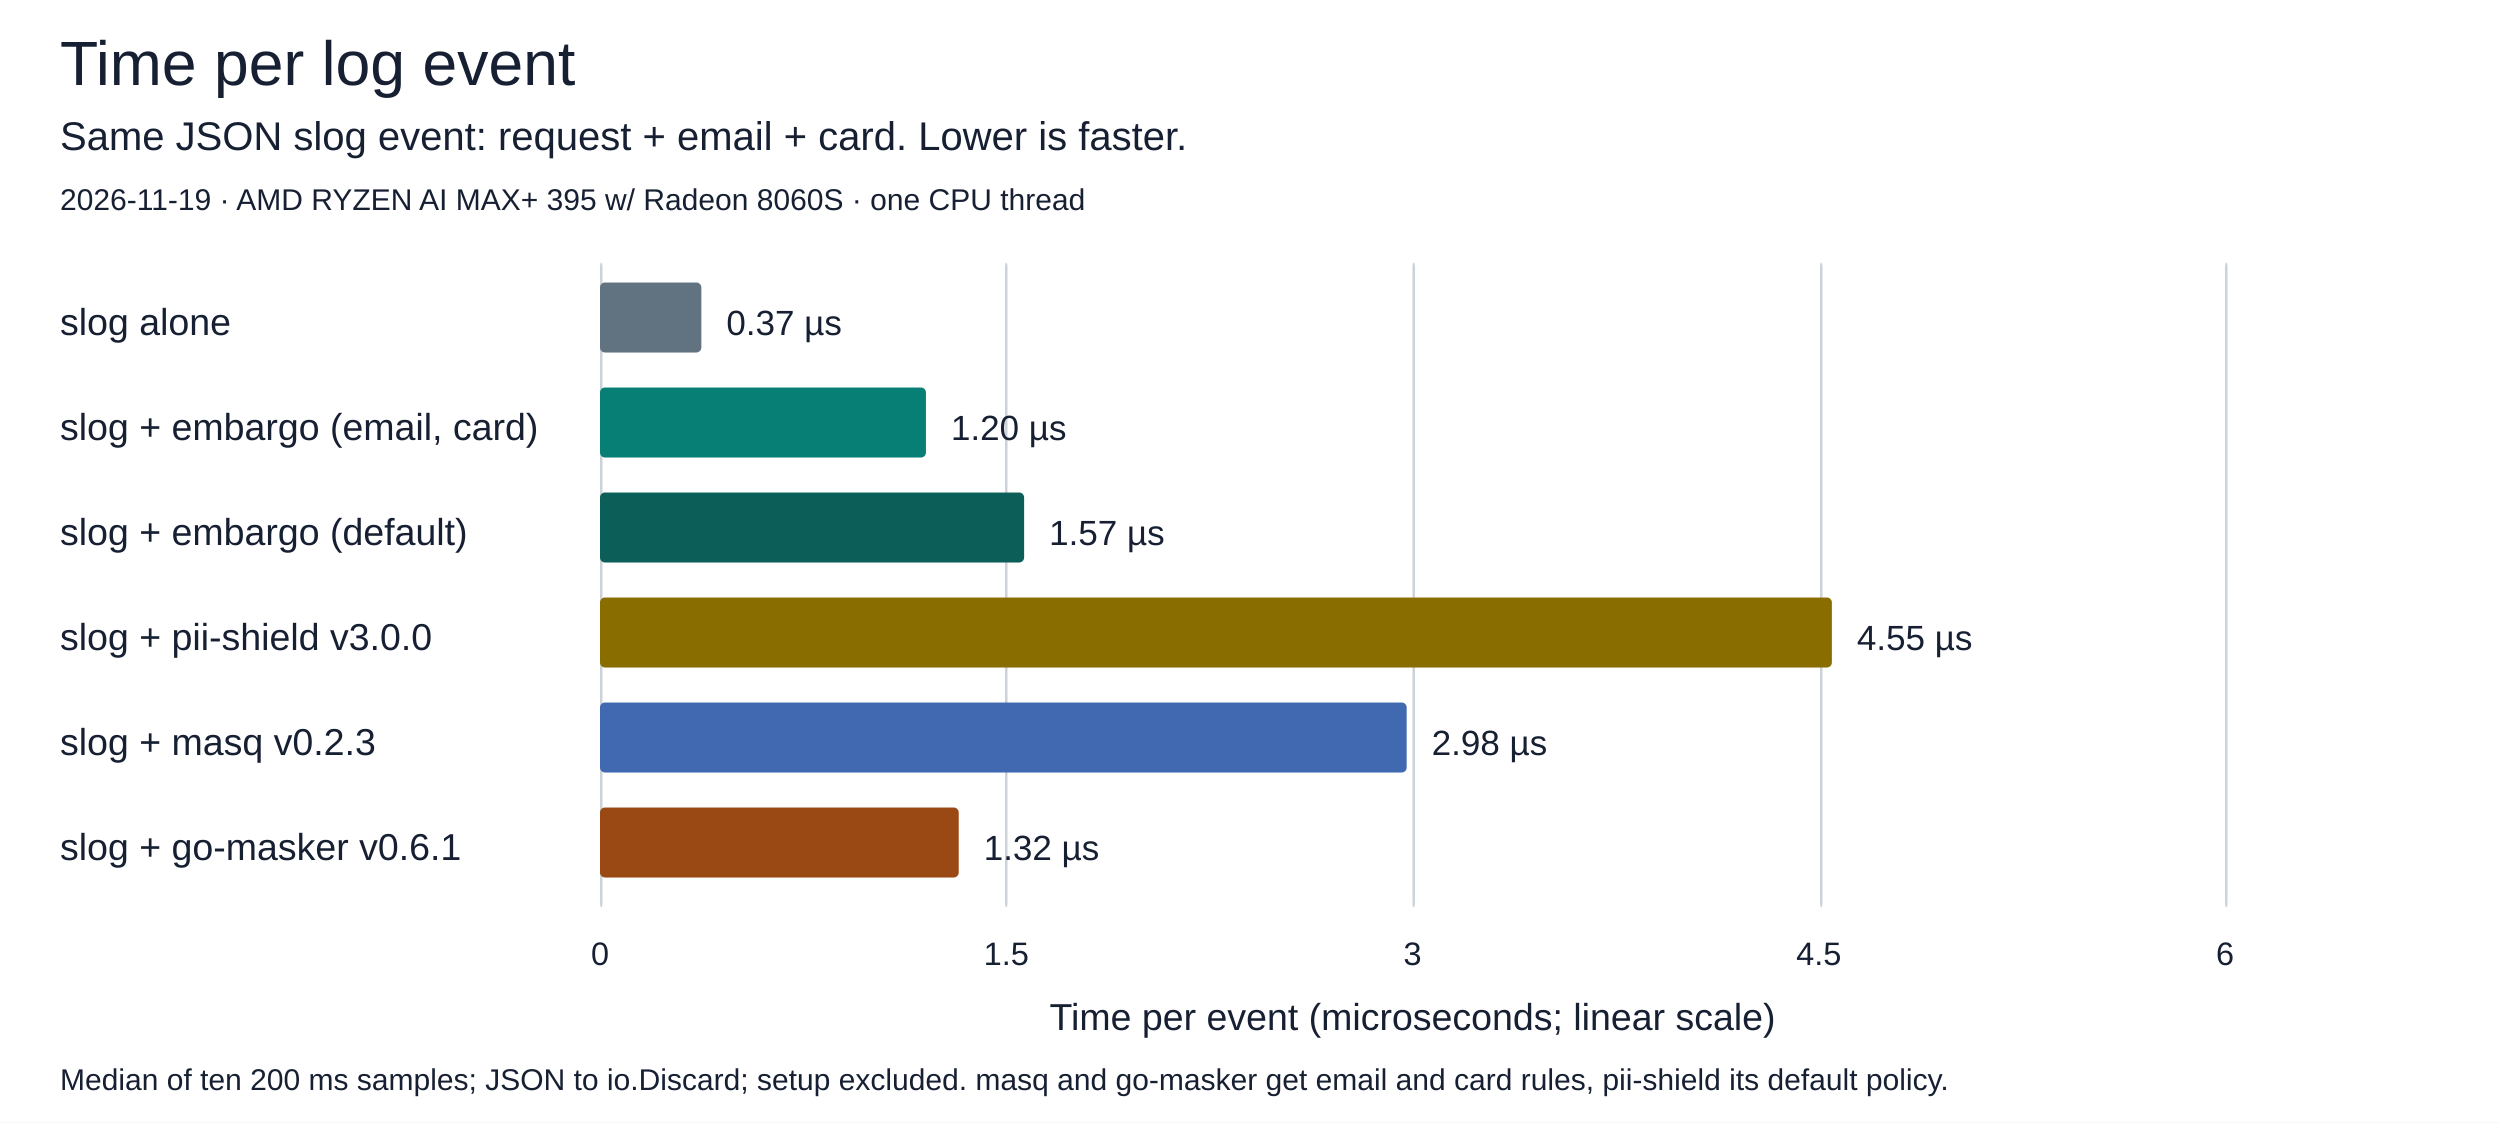
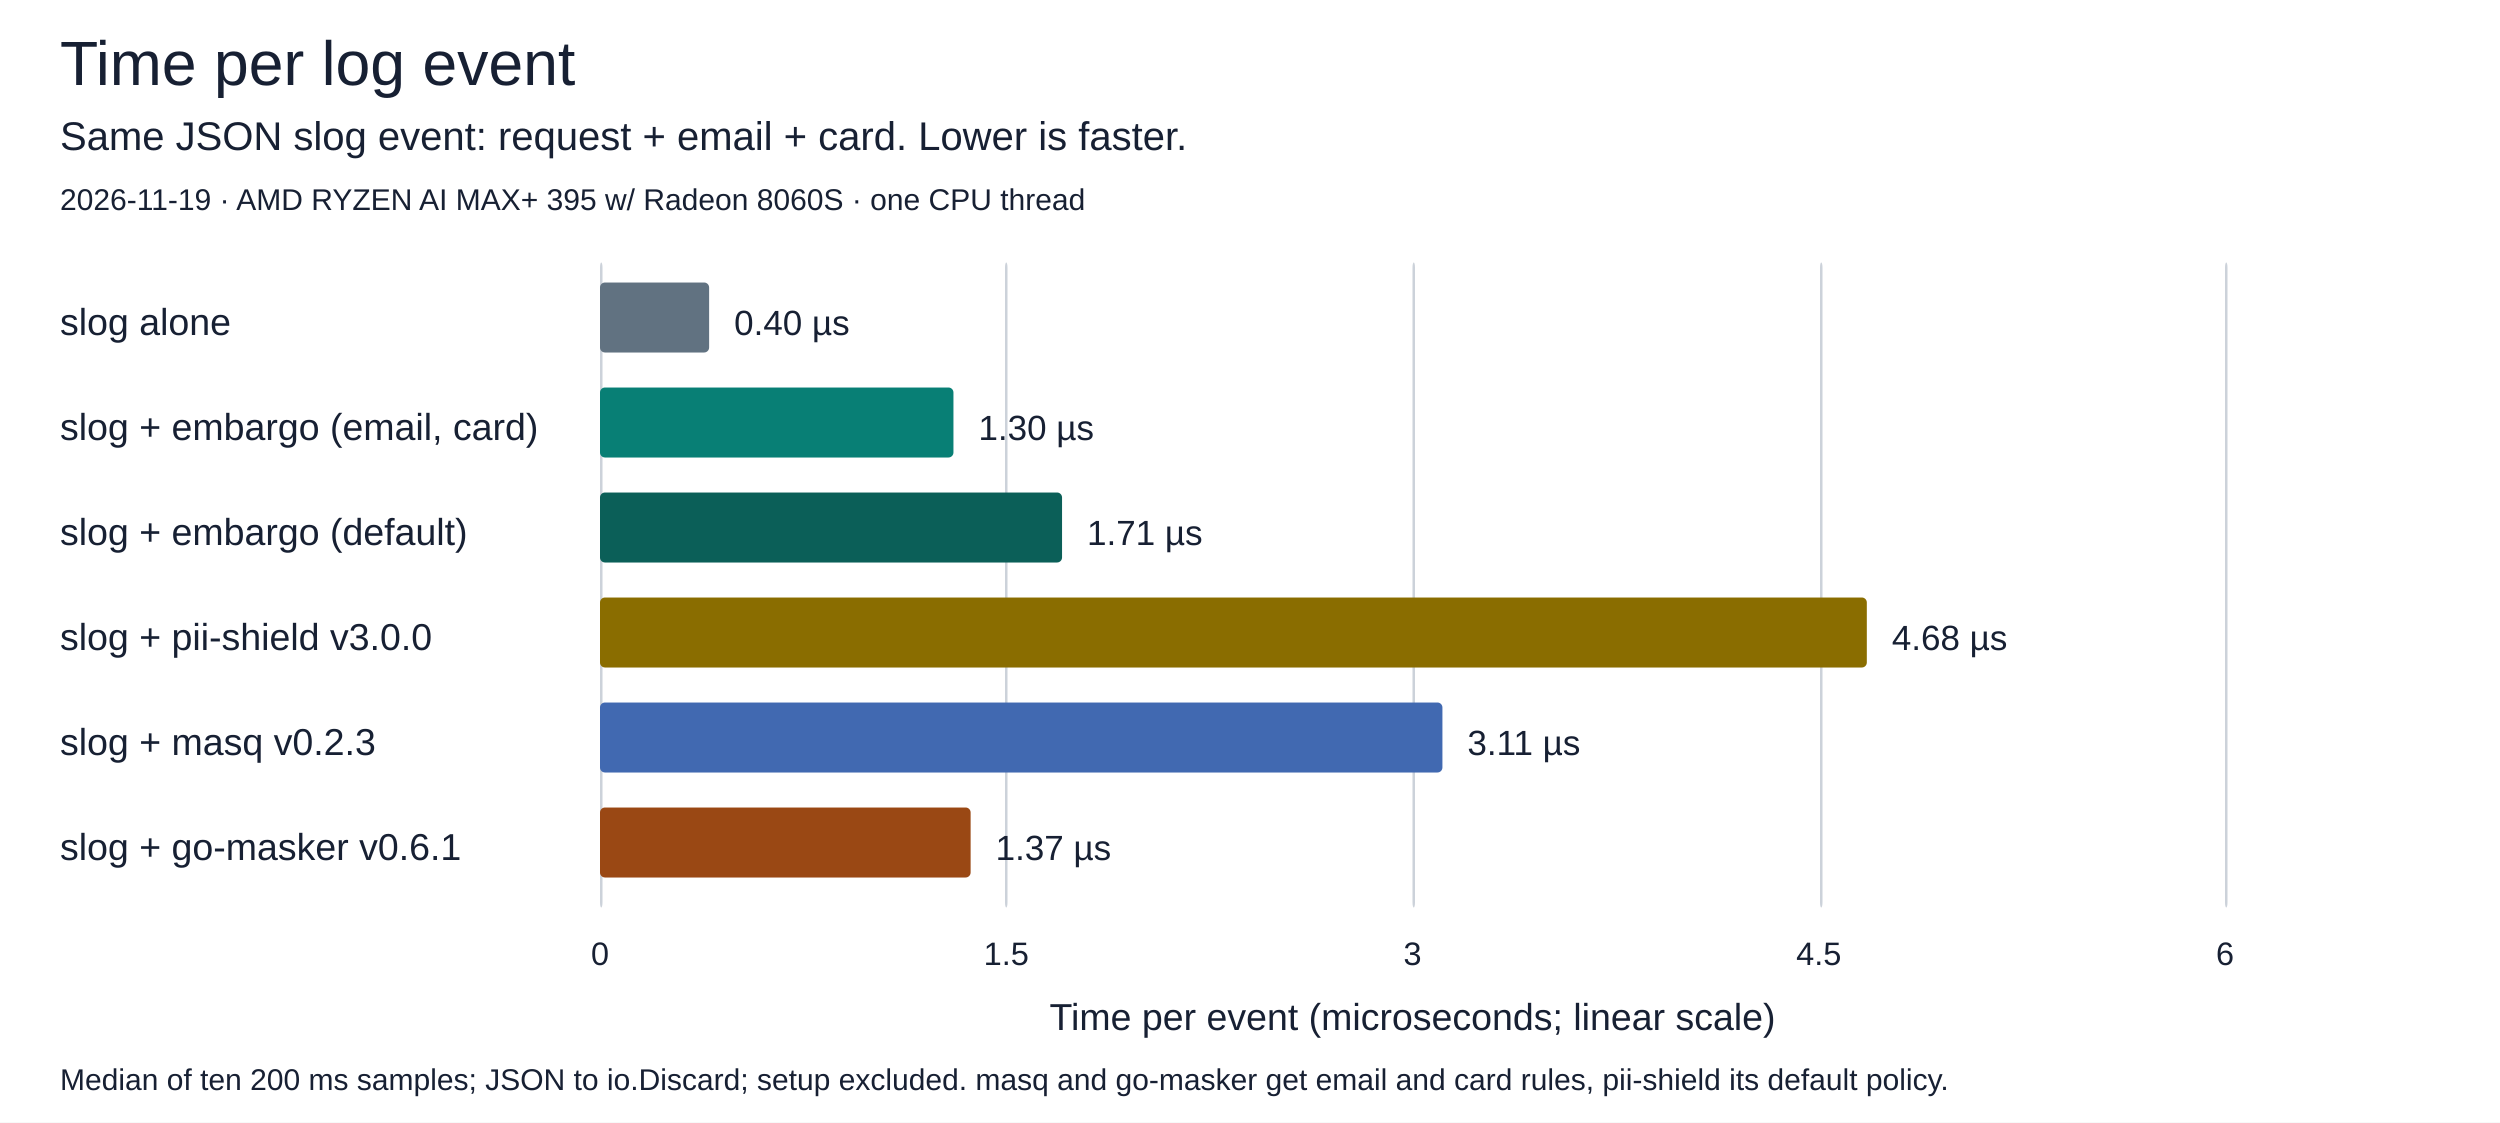
<svg xmlns="http://www.w3.org/2000/svg" width="1000" height="449" viewBox="0 0 1000 449" role="img">
  <rect width="100%" height="100%" fill="white" />
  <g font-family="Arial, sans-serif" font-size="15" fill="#172033">
    <text x="24" y="34" font-size="25" fill="#172033" text-anchor="start">Time per log event</text>
    <text x="24" y="60" font-size="16" fill="#172033" text-anchor="start">Same JSON slog event: request + email + card. Lower is faster.</text>
    <text x="24" y="84" font-size="12" fill="#172033" text-anchor="start">2026-11-19 · AMD RYZEN AI MAX+ 395 w/ Radeon 8060S · one CPU thread</text>
    <rect x="240" y="105" width="1.00" height="258" rx="2" fill="#ccd2da" />
    <text x="240.0" y="386" font-size="13" fill="#172033" text-anchor="middle">0</text>
    <rect x="402" y="105" width="1.00" height="258" rx="2" fill="#ccd2da" />
    <text x="402.5" y="386" font-size="13" fill="#172033" text-anchor="middle">1.5</text>
    <rect x="565" y="105" width="1.00" height="258" rx="2" fill="#ccd2da" />
    <text x="565.0" y="386" font-size="13" fill="#172033" text-anchor="middle">3</text>
    <rect x="728" y="105" width="1.00" height="258" rx="2" fill="#ccd2da" />
    <text x="727.5" y="386" font-size="13" fill="#172033" text-anchor="middle">4.5</text>
    <rect x="890" y="105" width="1.00" height="258" rx="2" fill="#ccd2da" />
    <text x="890.0" y="386" font-size="13" fill="#172033" text-anchor="middle">6</text>
    <text x="24" y="134" font-size="15" fill="#172033" text-anchor="start">slog alone</text>
-     <rect x="240" y="113" width="40.54" height="28" rx="2" fill="#617281" />
-     <text x="290.54" y="134" font-size="14" fill="#172033" text-anchor="start">0.37 µs</text>
+     <rect x="240" y="113" width="43.65" height="28" rx="2" fill="#617281" />
+     <text x="293.65" y="134" font-size="14" fill="#172033" text-anchor="start">0.40 µs</text>
    <text x="24" y="176" font-size="15" fill="#172033" text-anchor="start">slog + embargo (email, card)</text>
-     <rect x="240" y="155" width="130.38" height="28" rx="2" fill="#087f75" />
-     <text x="380.38" y="176" font-size="14" fill="#172033" text-anchor="start">1.20 µs</text>
+     <rect x="240" y="155" width="141.38" height="28" rx="2" fill="#087f75" />
+     <text x="391.38" y="176" font-size="14" fill="#172033" text-anchor="start">1.30 µs</text>
    <text x="24" y="218" font-size="15" fill="#172033" text-anchor="start">slog + embargo (default)</text>
-     <rect x="240" y="197" width="169.65" height="28" rx="2" fill="#0b5f58" />
-     <text x="419.65" y="218" font-size="14" fill="#172033" text-anchor="start">1.57 µs</text>
+     <rect x="240" y="197" width="184.82" height="28" rx="2" fill="#0b5f58" />
+     <text x="434.82" y="218" font-size="14" fill="#172033" text-anchor="start">1.71 µs</text>
    <text x="24" y="260" font-size="15" fill="#172033" text-anchor="start">slog + pii-shield v3.0.0</text>
-     <rect x="240" y="239" width="492.75" height="28" rx="2" fill="#8a6d00" />
-     <text x="742.75" y="260" font-size="14" fill="#172033" text-anchor="start">4.55 µs</text>
+     <rect x="240" y="239" width="506.73" height="28" rx="2" fill="#8a6d00" />
+     <text x="756.73" y="260" font-size="14" fill="#172033" text-anchor="start">4.68 µs</text>
    <text x="24" y="302" font-size="15" fill="#172033" text-anchor="start">slog + masq v0.2.3</text>
-     <rect x="240" y="281" width="322.67" height="28" rx="2" fill="#4169b1" />
-     <text x="572.67" y="302" font-size="14" fill="#172033" text-anchor="start">2.98 µs</text>
+     <rect x="240" y="281" width="336.97" height="28" rx="2" fill="#4169b1" />
+     <text x="586.97" y="302" font-size="14" fill="#172033" text-anchor="start">3.11 µs</text>
    <text x="24" y="344" font-size="15" fill="#172033" text-anchor="start">slog + go-masker v0.6.1</text>
-     <rect x="240" y="323" width="143.49" height="28" rx="2" fill="#9a4814" />
-     <text x="393.49" y="344" font-size="14" fill="#172033" text-anchor="start">1.32 µs</text>
+     <rect x="240" y="323" width="148.25" height="28" rx="2" fill="#9a4814" />
+     <text x="398.25" y="344" font-size="14" fill="#172033" text-anchor="start">1.37 µs</text>
    <text x="565.0" y="412" font-size="15" fill="#172033" text-anchor="middle">Time per event (microseconds; linear scale)</text>
    <text x="24" y="436" font-size="12" fill="#172033" text-anchor="start">Median of ten 200 ms samples; JSON to io.Discard; setup excluded. masq and go-masker get email and card rules, pii-shield its default policy.</text>
  </g>
</svg>
